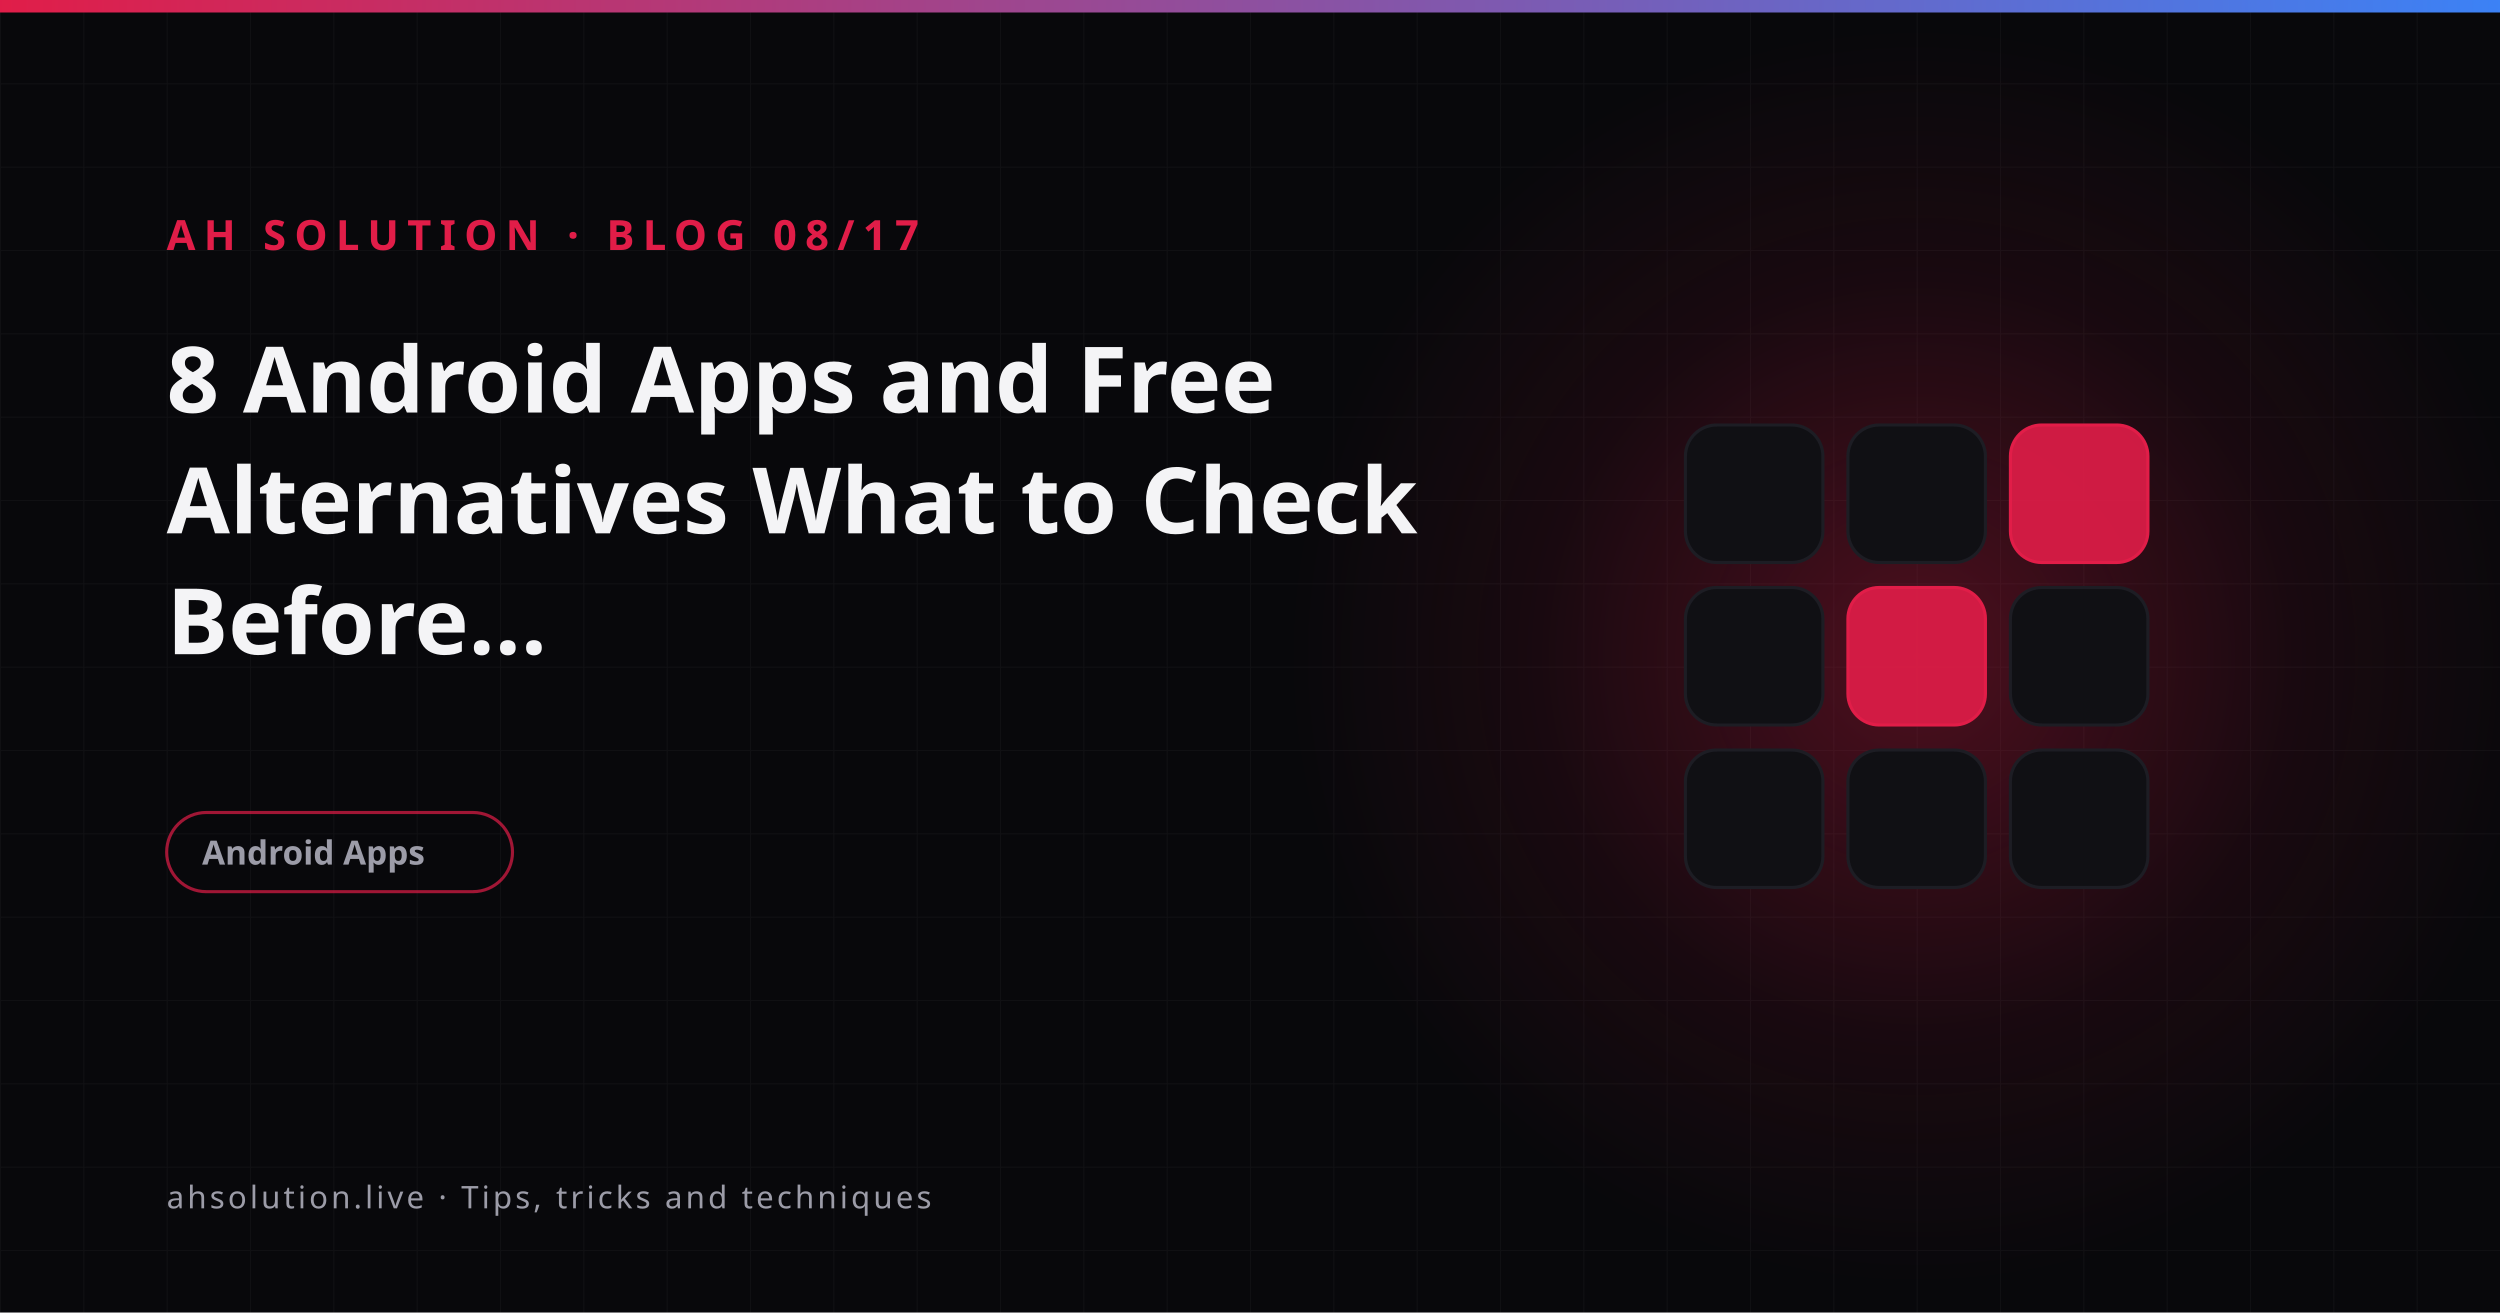
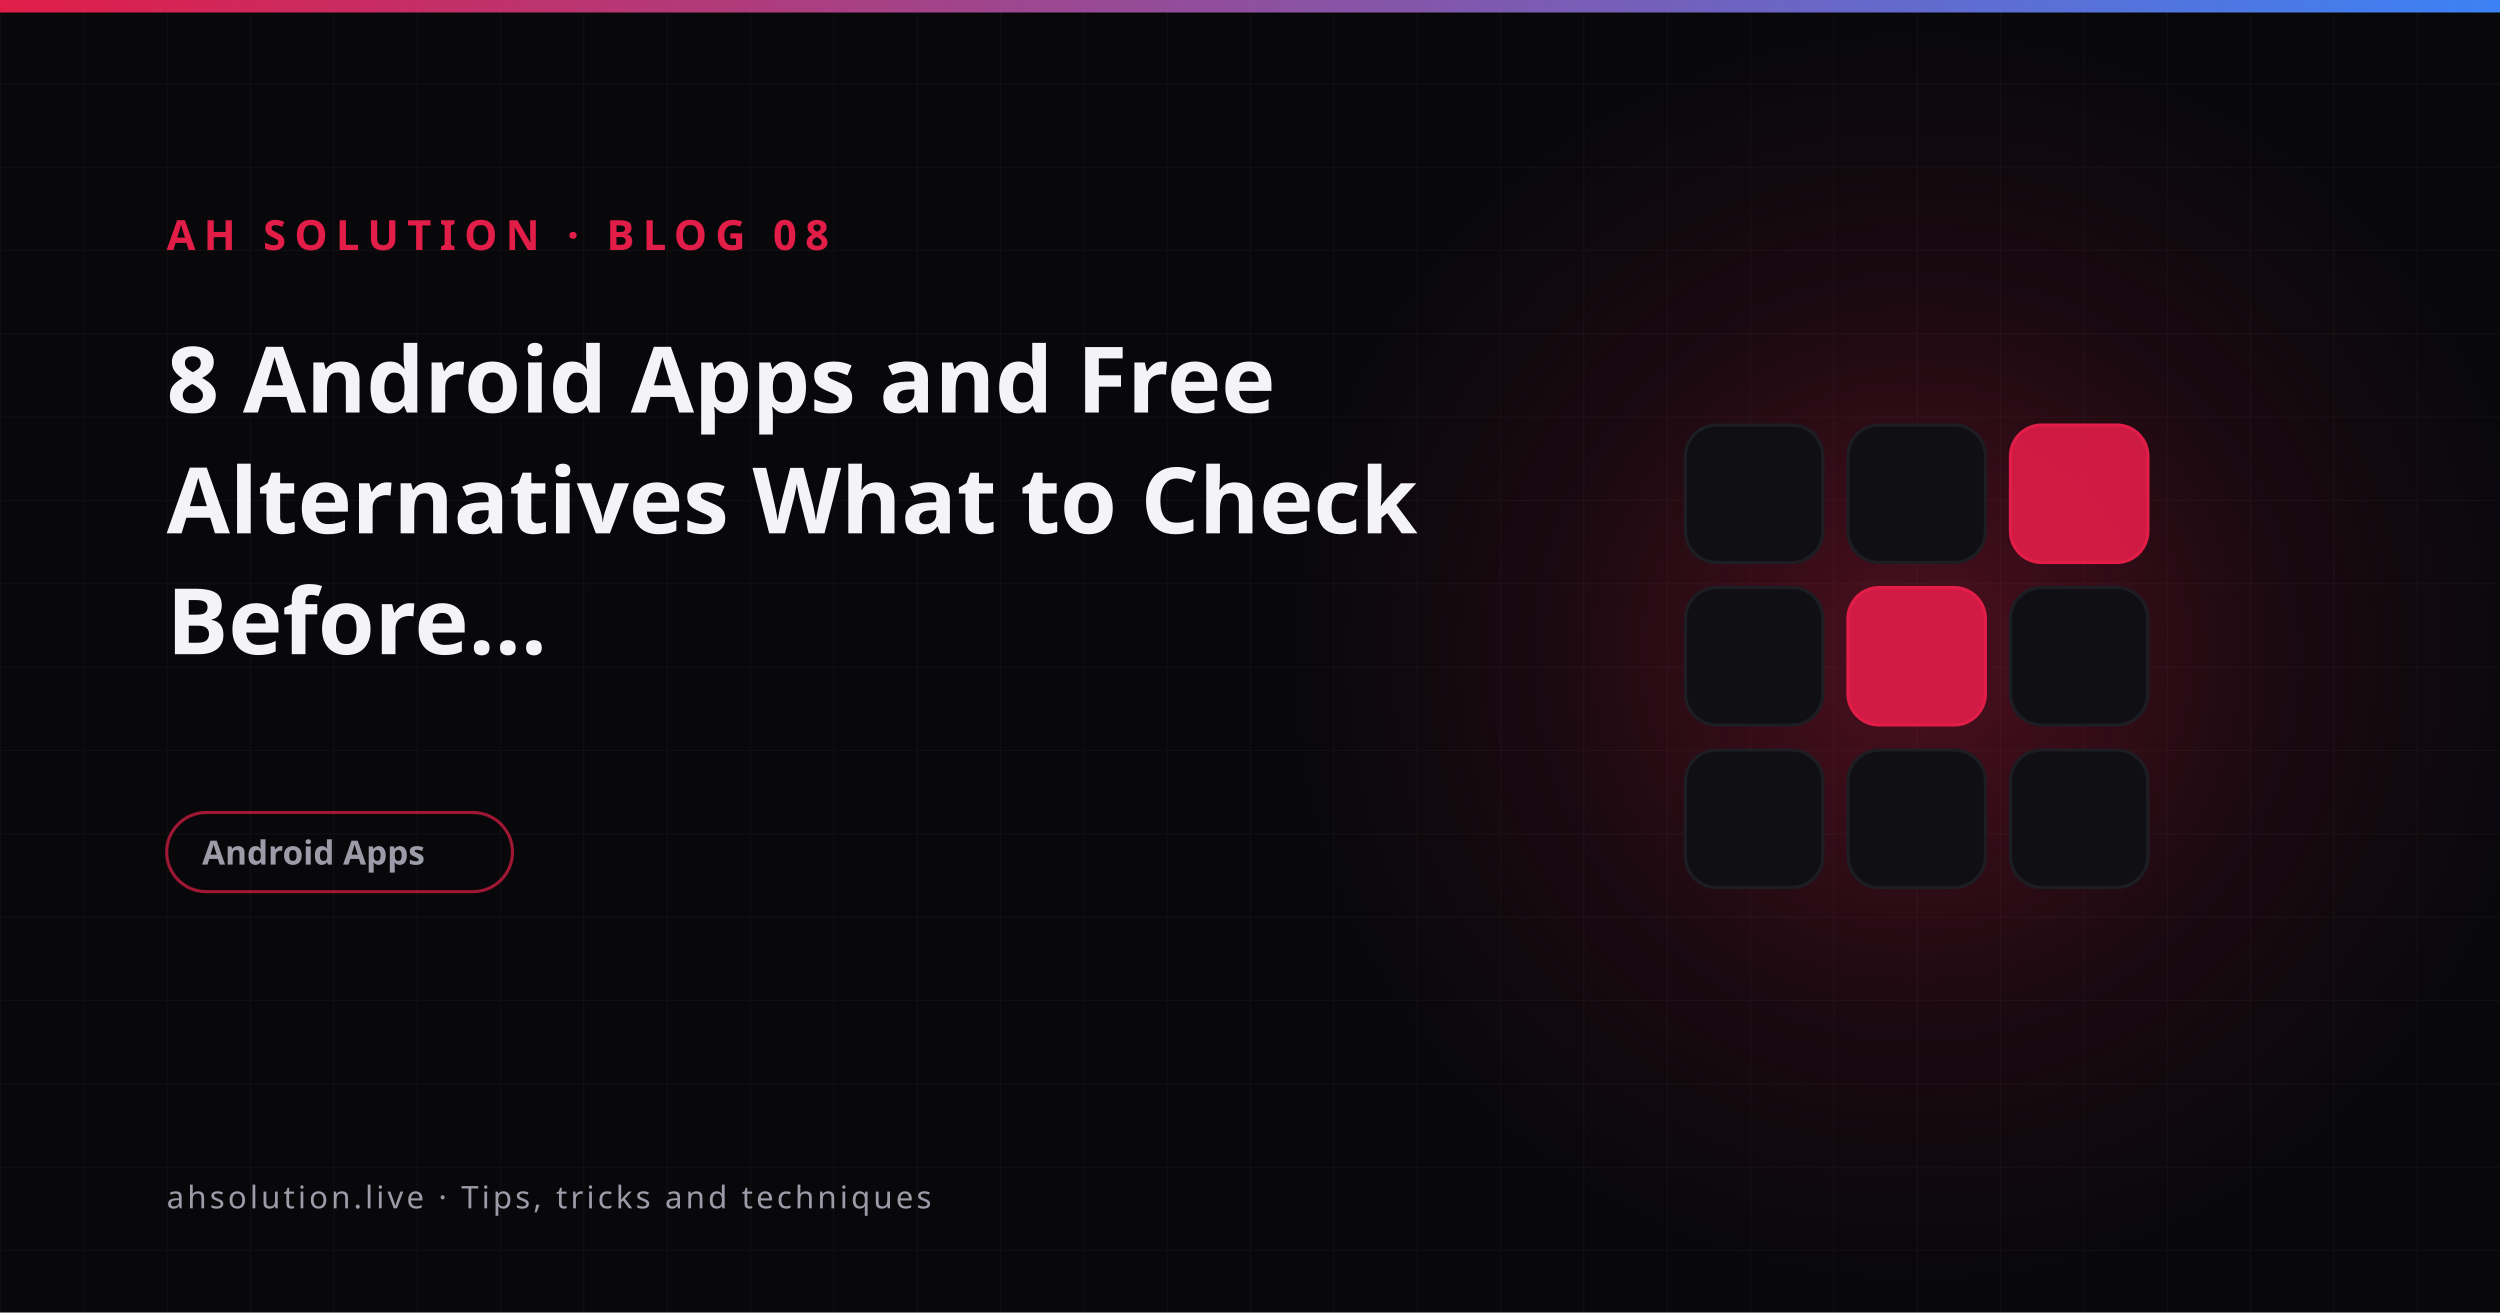
<svg xmlns="http://www.w3.org/2000/svg" width="1200" height="630" viewBox="0 0 1200 630" role="img" aria-label="AH Solution editorial cover — 8 Android Apps and Free Alternatives: What to Check Before Installing">
  <defs>
    <radialGradient id="glow" cx="50%" cy="50%" r="50%">
      <stop offset="0%" stop-color="#E11D48" stop-opacity="0.32" />
      <stop offset="60%" stop-color="#E11D48" stop-opacity="0.08" />
      <stop offset="100%" stop-color="#E11D48" stop-opacity="0" />
    </radialGradient>
    <linearGradient id="bar" x1="0" y1="0" x2="1" y2="0">
      <stop offset="0%" stop-color="#E11D48" />
      <stop offset="100%" stop-color="#3B82F6" />
    </linearGradient>
    <pattern id="grid" width="40" height="40" patternUnits="userSpaceOnUse">
      <path d="M40 0H0V40" fill="none" stroke="#FFFFFF" stroke-opacity="0.035" stroke-width="1" />
    </pattern>
  </defs>
  <rect width="1200" height="630" fill="#08080B" />
  <rect width="1200" height="630" fill="url(#grid)" />
  <circle cx="920" cy="315" r="300" fill="url(#glow)" />
  <rect x="0" y="0" width="1200" height="6" fill="url(#bar)" />
-   <text x="80" y="120" font-family="Manrope, 'Segoe UI', system-ui, sans-serif" font-size="20" font-weight="700" letter-spacing="4" fill="#E11D48">AH SOLUTION · BLOG 08/17</text>
+   <text x="80" y="120" font-family="Manrope, 'Segoe UI', system-ui, sans-serif" font-size="20" font-weight="700" letter-spacing="4" fill="#E11D48">AH SOLUTION · BLOG 08</text>
  <text x="80" y="198" font-family="Manrope, 'Segoe UI', system-ui, sans-serif" font-size="44" font-weight="800" fill="#F4F4F6">8 Android Apps and Free</text>
  <text x="80" y="256" font-family="Manrope, 'Segoe UI', system-ui, sans-serif" font-size="44" font-weight="800" fill="#F4F4F6">Alternatives What to Check</text>
  <text x="80" y="314" font-family="Manrope, 'Segoe UI', system-ui, sans-serif" font-size="44" font-weight="800" fill="#F4F4F6">Before…</text>
  <rect x="80" y="390" width="166" height="38" rx="19" fill="none" stroke="#E11D48" stroke-opacity="0.7" stroke-width="1.5" />
  <text x="97" y="415" font-family="Manrope, 'Segoe UI', system-ui, sans-serif" font-size="16" font-weight="600" fill="#9C9CA8">Android Apps</text>
  <rect x="809" y="204" width="66" height="66" rx="15" fill="#101014" fill-opacity="1" stroke="#1D1D24" stroke-width="1.5" />
  <rect x="887" y="204" width="66" height="66" rx="15" fill="#101014" fill-opacity="1" stroke="#1D1D24" stroke-width="1.5" />
  <rect x="965" y="204" width="66" height="66" rx="15" fill="#E11D48" fill-opacity="0.9" stroke="#E11D48" stroke-width="1.5" />
  <rect x="809" y="282" width="66" height="66" rx="15" fill="#101014" fill-opacity="1" stroke="#1D1D24" stroke-width="1.5" />
  <rect x="887" y="282" width="66" height="66" rx="15" fill="#E11D48" fill-opacity="0.9" stroke="#E11D48" stroke-width="1.5" />
  <rect x="965" y="282" width="66" height="66" rx="15" fill="#101014" fill-opacity="1" stroke="#1D1D24" stroke-width="1.5" />
  <rect x="809" y="360" width="66" height="66" rx="15" fill="#101014" fill-opacity="1" stroke="#1D1D24" stroke-width="1.5" />
  <rect x="887" y="360" width="66" height="66" rx="15" fill="#101014" fill-opacity="1" stroke="#1D1D24" stroke-width="1.5" />
  <rect x="965" y="360" width="66" height="66" rx="15" fill="#101014" fill-opacity="1" stroke="#1D1D24" stroke-width="1.5" />
  <text x="80" y="580" font-family="Manrope, 'Segoe UI', system-ui, sans-serif" font-size="15" font-weight="500" letter-spacing="1.5" fill="#9C9CA8">ahsolution.live · Tips, tricks and techniques</text>
</svg>
